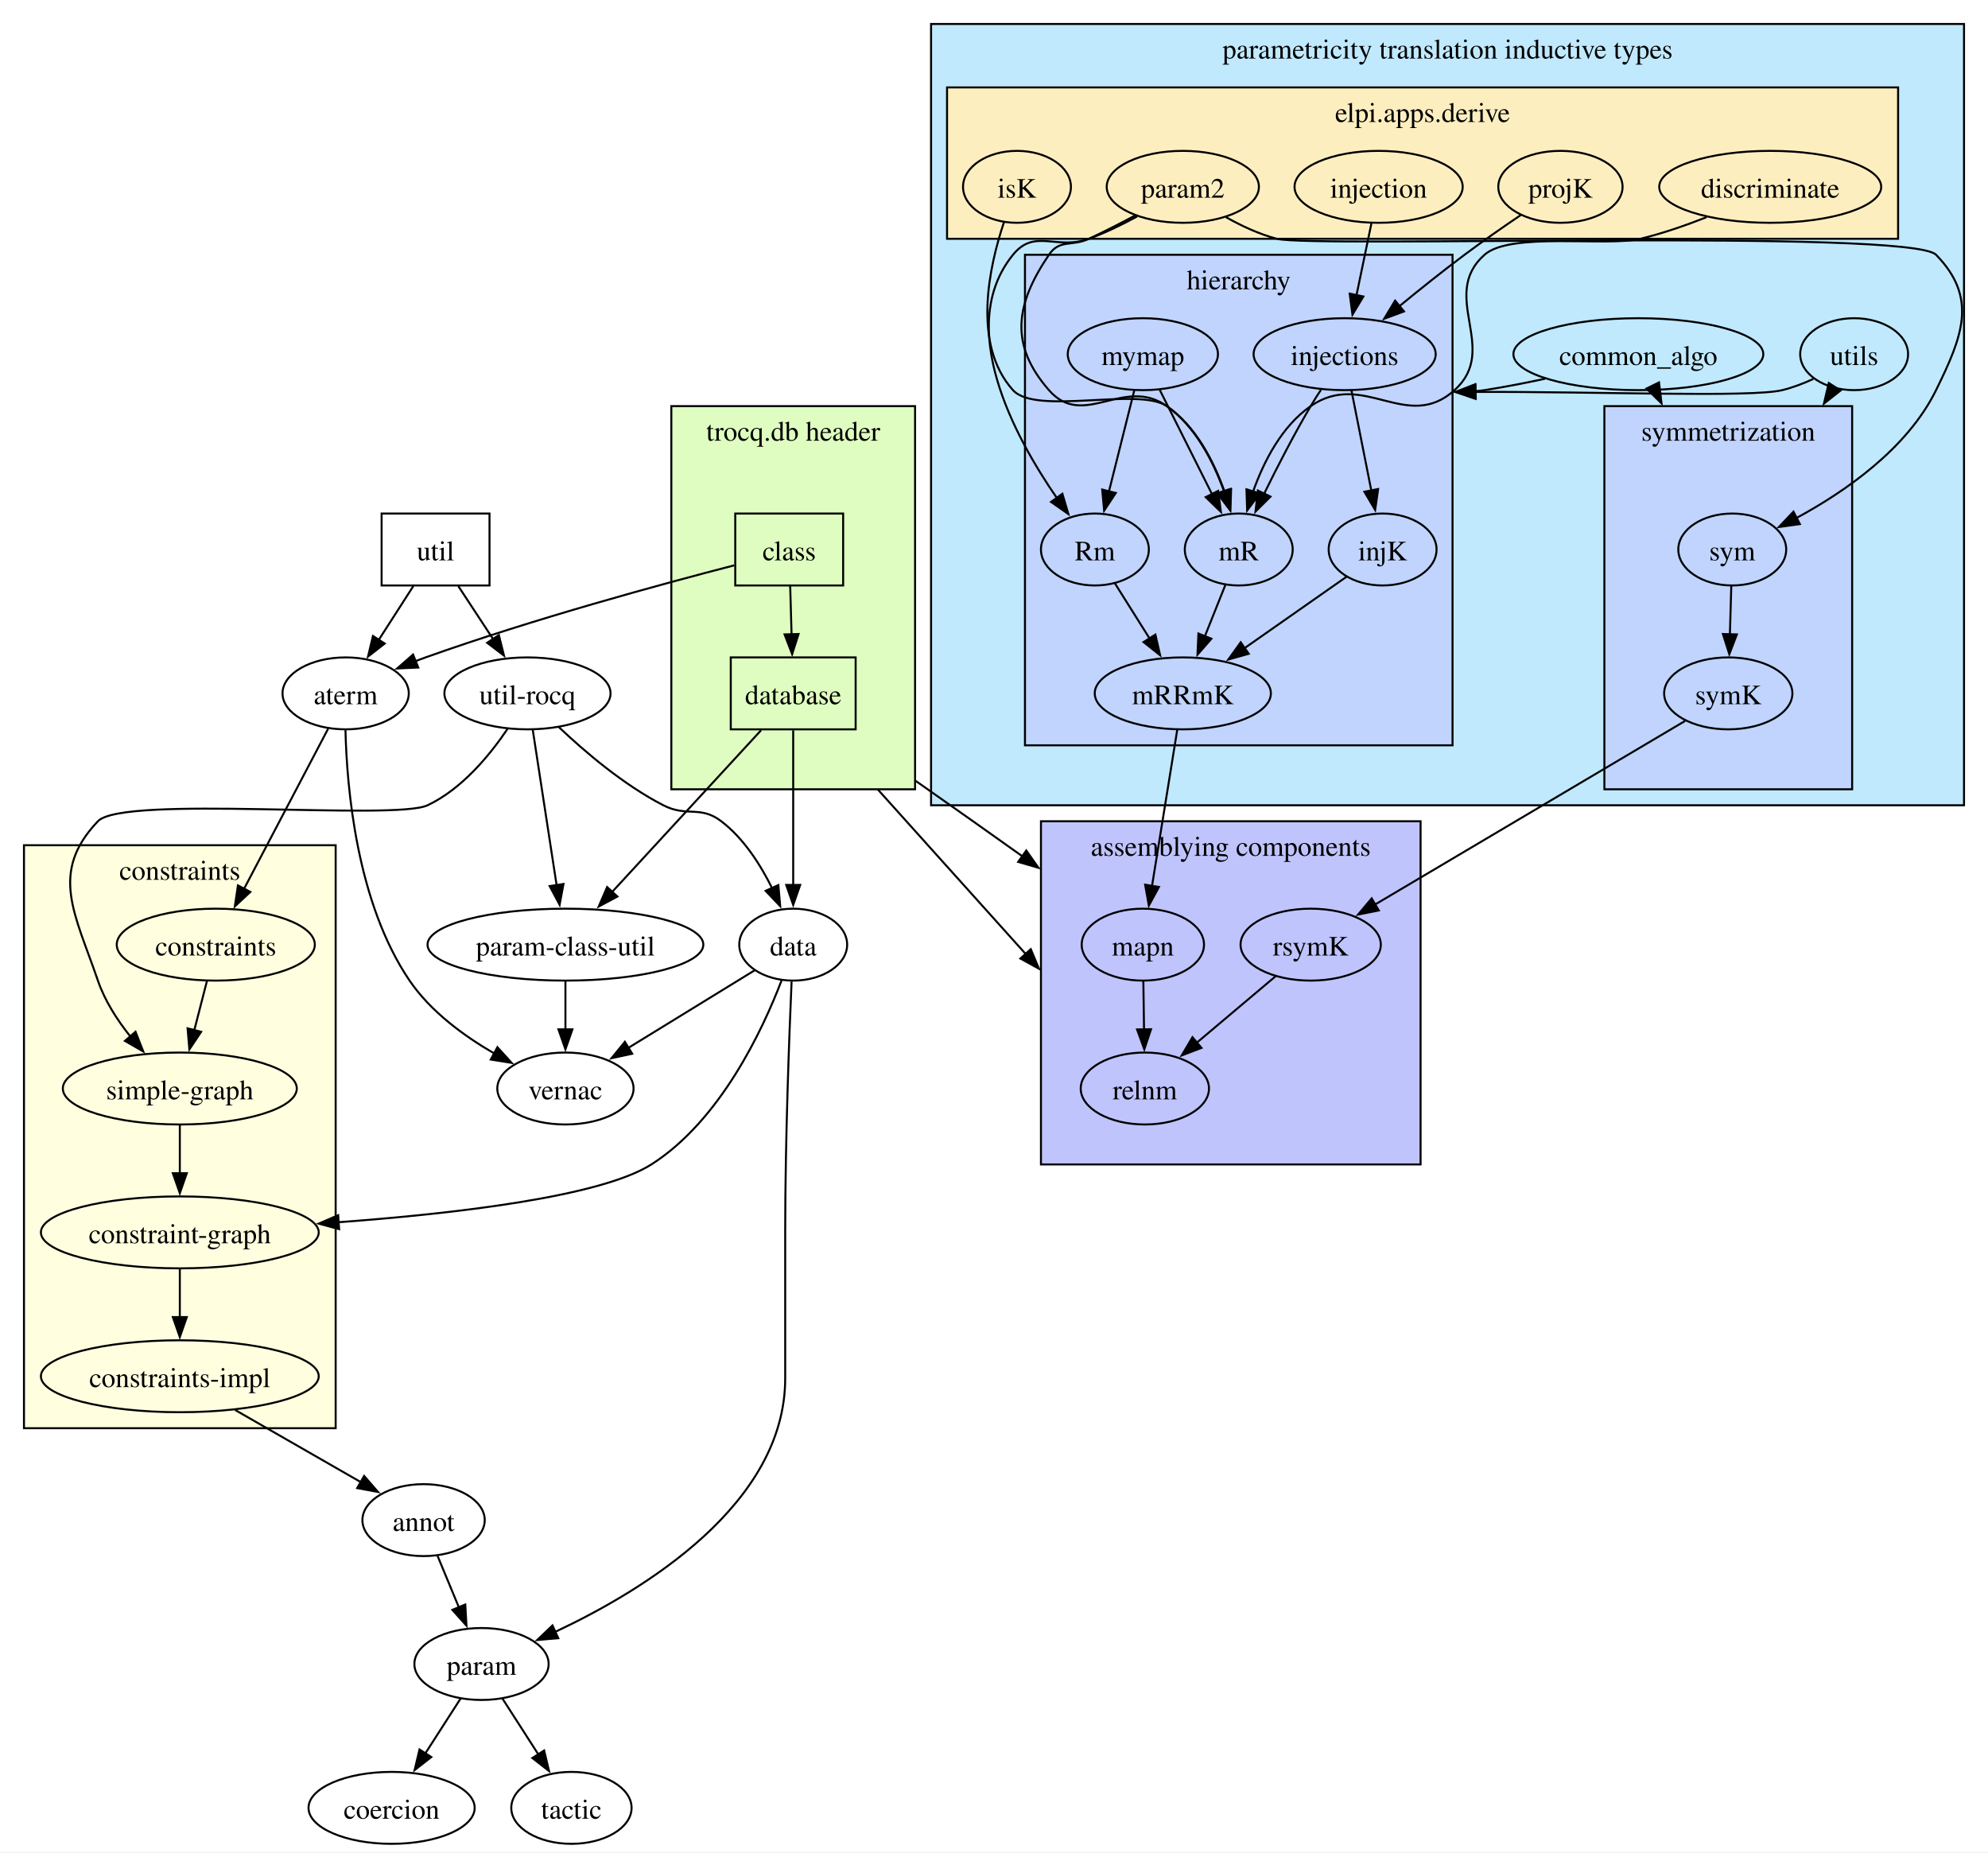
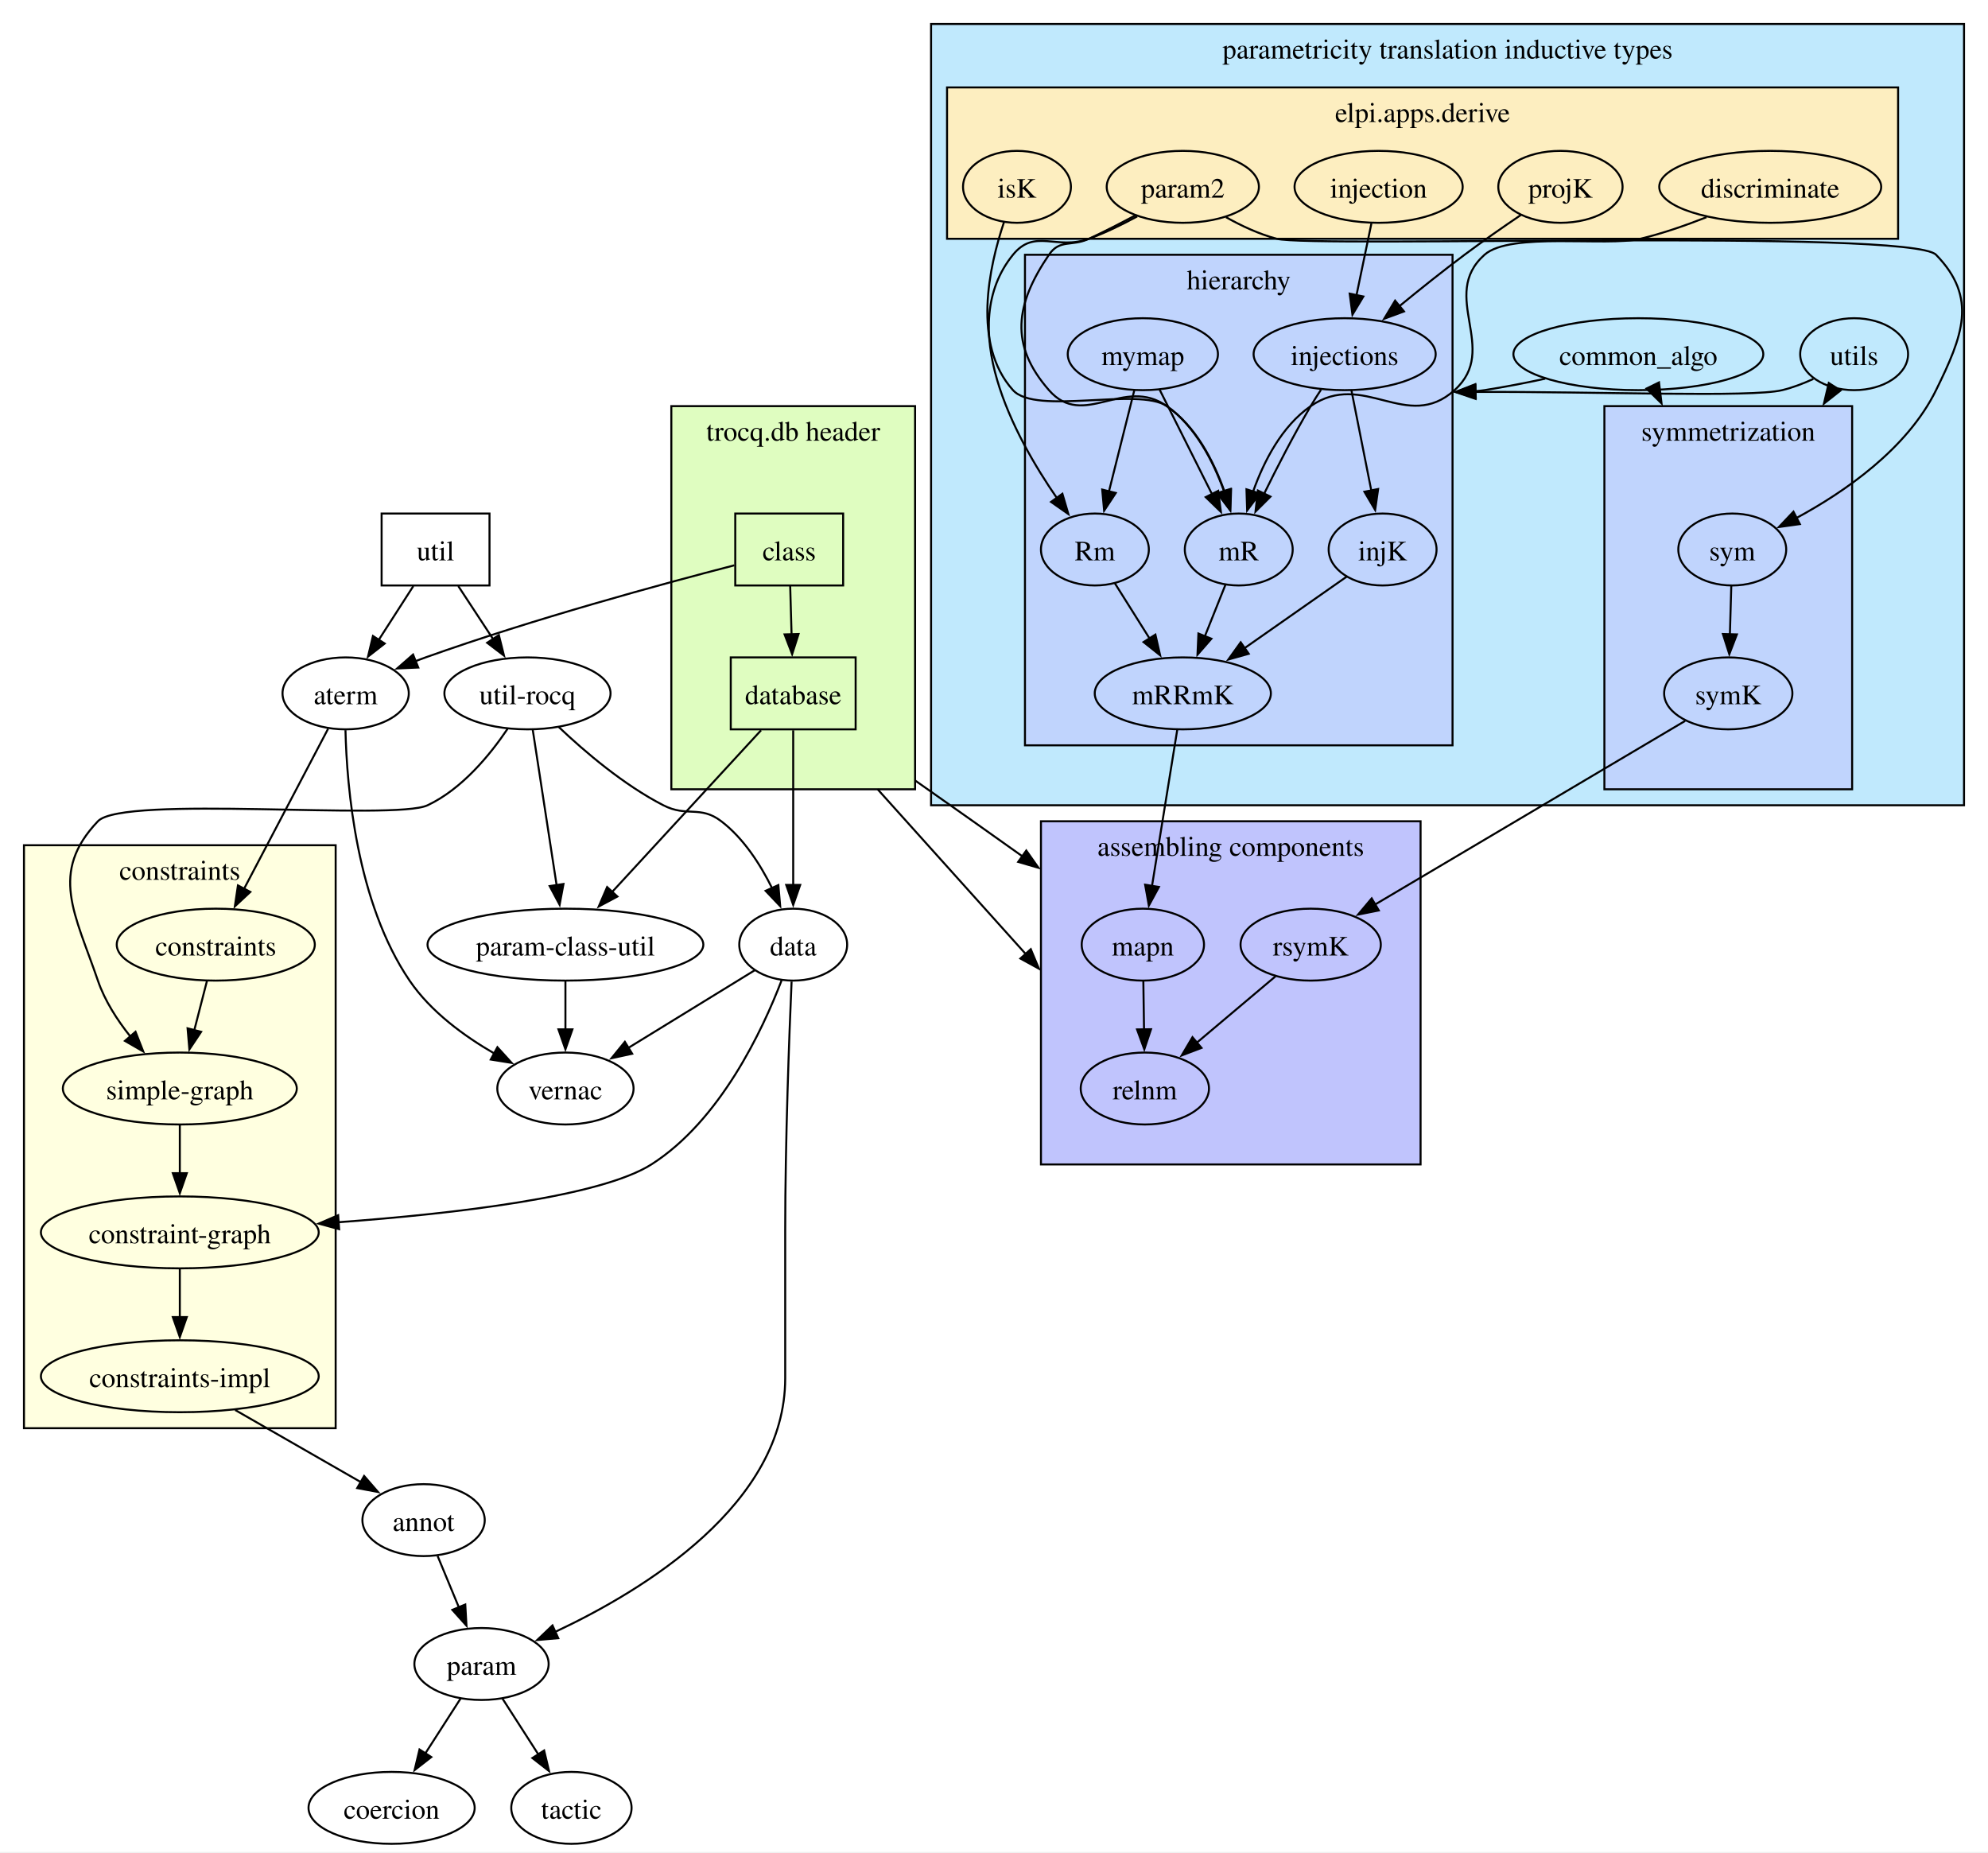
<svg xmlns="http://www.w3.org/2000/svg" xmlns:xlink="http://www.w3.org/1999/xlink" width="995pt" height="927pt" viewBox="0.00 0.00 995.00 927.00">
  <g id="graph0" class="graph" transform="scale(1 1) rotate(0) translate(4 922.75)">
    <polygon fill="white" stroke="none" points="-4,4 -4,-922.75 991,-922.75 991,4 -4,4" />
    <g id="clust22" class="cluster">
      <polygon fill="#c0c4fd" stroke="black" points="517,-340 517,-511.75 707,-511.75 707,-340 517,-340" />
-       <text xml:space="preserve" text-anchor="middle" x="612" y="-494.45" font-family="Times,serif" font-size="14.00">assemblying components</text>
+       <text xml:space="preserve" text-anchor="middle" x="612" y="-494.45" font-family="Times,serif" font-size="14.00">assembling components</text>
    </g>
    <g id="clust23" class="cluster">
      <polygon fill="#c0e9fd" stroke="black" points="462,-519.75 462,-910.75 979,-910.75 979,-519.75 462,-519.75" />
      <text xml:space="preserve" text-anchor="middle" x="720.5" y="-893.45" font-family="Times,serif" font-size="14.00">parametricity translation inductive types</text>
    </g>
    <g id="clust24" class="cluster">
      <polygon fill="#fdeec0" stroke="black" points="470,-803.25 470,-879 946,-879 946,-803.25 470,-803.25" />
      <text xml:space="preserve" text-anchor="middle" x="708" y="-861.7" font-family="Times,serif" font-size="14.00">elpi.apps.derive</text>
    </g>
    <g id="clust25" class="cluster">
      <polygon fill="#c0d4fd" stroke="black" points="799,-527.75 799,-719.5 923,-719.5 923,-527.75 799,-527.75" />
      <text xml:space="preserve" text-anchor="middle" x="861" y="-702.2" font-family="Times,serif" font-size="14.00">symmetrization</text>
    </g>
    <g id="clust26" class="cluster">
      <polygon fill="#c0d4fd" stroke="black" points="509,-549.75 509,-795.25 723,-795.25 723,-549.75 509,-549.75" />
      <text xml:space="preserve" text-anchor="middle" x="616" y="-777.95" font-family="Times,serif" font-size="14.00">hierarchy</text>
    </g>
    <g id="clust31" class="cluster">
      <polygon fill="#dffdc0" stroke="black" points="332,-527.75 332,-719.5 454,-719.5 454,-527.75 332,-527.75" />
      <text xml:space="preserve" text-anchor="middle" x="393" y="-702.2" font-family="Times,serif" font-size="14.00">trocq.db header</text>
    </g>
    <g id="clust32" class="cluster">
      <g id="a_clust32">
        <a xlink:href="https://github.com/rocq-community/trocq/tree/master/elpi/constraints" xlink:title="constraints">
          <polygon fill="lightyellow" stroke="black" points="8,-208 8,-499.75 164,-499.75 164,-208 8,-208" />
          <text xml:space="preserve" text-anchor="middle" x="86" y="-482.45" font-family="Times,serif" font-size="14.00">constraints</text>
        </a>
      </g>
    </g>
    <g id="node1" class="node">
      <g id="a_node1">
        <a xlink:href="https://github.com/rocq-community/trocq/blob/master/elpi/class.elpi" xlink:title="class">
          <polygon fill="none" stroke="black" points="418,-665.75 364,-665.75 364,-629.75 418,-629.75 418,-665.75" />
          <text xml:space="preserve" text-anchor="middle" x="391" y="-642.33" font-family="Times,serif" font-size="14.00">class</text>
        </a>
      </g>
    </g>
    <g id="node4" class="node">
      <g id="a_node4">
        <a xlink:href="https://github.com/rocq-community/trocq/blob/master/elpi/database.elpi" xlink:title="database">
          <polygon fill="none" stroke="black" points="424.25,-593.75 361.75,-593.75 361.75,-557.75 424.25,-557.75 424.25,-593.75" />
          <text xml:space="preserve" text-anchor="middle" x="393" y="-570.33" font-family="Times,serif" font-size="14.00">database</text>
        </a>
      </g>
    </g>
    <g id="edge6" class="edge">
      <path fill="none" stroke="black" d="M391.49,-629.45C391.7,-622.16 391.95,-613.48 392.18,-605.29" />
      <polygon fill="black" stroke="black" points="395.68,-605.46 392.47,-595.37 388.68,-605.26 395.68,-605.46" />
    </g>
    <g id="node5" class="node">
      <g id="a_node5">
        <a xlink:href="https://github.com/rocq-community/trocq/blob/master/elpi/aterm.elpi" xlink:title="aterm">
          <ellipse fill="none" stroke="black" cx="169" cy="-575.75" rx="31.6" ry="18" />
          <text xml:space="preserve" text-anchor="middle" x="169" y="-570.33" font-family="Times,serif" font-size="14.00">aterm</text>
        </a>
      </g>
    </g>
    <g id="edge7" class="edge">
      <path fill="none" stroke="black" d="M363.54,-639.84C327.63,-630.56 262.93,-612.99 209,-593.75 207.24,-593.12 205.45,-592.46 203.64,-591.77" />
      <polygon fill="black" stroke="black" points="205.35,-588.68 194.76,-588.21 202.74,-595.18 205.35,-588.68" />
    </g>
    <g id="node2" class="node">
      <g id="a_node2">
        <a xlink:href="https://github.com/rocq-community/trocq/blob/master/elpi/util.elpi" xlink:title="util">
          <polygon fill="none" stroke="black" points="241,-665.75 187,-665.75 187,-629.75 241,-629.75 241,-665.75" />
          <text xml:space="preserve" text-anchor="middle" x="214" y="-642.33" font-family="Times,serif" font-size="14.00">util</text>
        </a>
      </g>
    </g>
    <g id="node3" class="node">
      <g id="a_node3">
        <a xlink:href="https://github.com/rocq-community/trocq/blob/master/elpi/util-rocq.elpi" xlink:title="util-rocq">
          <ellipse fill="none" stroke="black" cx="260" cy="-575.75" rx="41.58" ry="18" />
          <text xml:space="preserve" text-anchor="middle" x="260" y="-570.33" font-family="Times,serif" font-size="14.00">util-rocq</text>
        </a>
      </g>
    </g>
    <g id="edge1" class="edge">
      <path fill="none" stroke="black" d="M225.37,-629.45C230.63,-621.45 236.99,-611.77 242.81,-602.9" />
      <polygon fill="black" stroke="black" points="245.68,-604.92 248.25,-594.64 239.83,-601.07 245.68,-604.92" />
    </g>
    <g id="edge2" class="edge">
      <path fill="none" stroke="black" d="M202.88,-629.45C197.66,-621.33 191.33,-611.49 185.56,-602.51" />
      <polygon fill="black" stroke="black" points="188.55,-600.69 180.2,-594.17 182.66,-604.47 188.55,-600.69" />
    </g>
    <g id="node8" class="node">
      <g id="a_node8">
        <a xlink:href="https://github.com/rocq-community/trocq/blob/master/elpi/constraints/simple-graph.elpi" xlink:title="simple-graph">
          <ellipse fill="none" stroke="black" cx="86" cy="-378" rx="58.55" ry="18" />
          <text xml:space="preserve" text-anchor="middle" x="86" y="-372.57" font-family="Times,serif" font-size="14.00">simple-graph</text>
        </a>
      </g>
    </g>
    <g id="edge3" class="edge">
      <path fill="none" stroke="black" d="M250.03,-557.99C241.29,-545.01 227.27,-527.9 210,-519.75 193.4,-511.92 57.66,-525.04 45,-511.75 20.55,-486.09 33.54,-465.54 45,-432 48.44,-421.92 54.67,-412.27 61.24,-404.04" />
      <polygon fill="black" stroke="black" points="63.83,-406.4 67.7,-396.54 58.52,-401.83 63.83,-406.4" />
    </g>
    <g id="node12" class="node">
      <g id="a_node12">
        <a xlink:href="https://github.com/rocq-community/trocq/blob/master/elpi/data.elpi" xlink:title="data">
          <ellipse fill="none" stroke="black" cx="393" cy="-450" rx="27" ry="18" />
          <text xml:space="preserve" text-anchor="middle" x="393" y="-444.57" font-family="Times,serif" font-size="14.00">data</text>
        </a>
      </g>
    </g>
    <g id="edge4" class="edge">
      <path fill="none" stroke="black" d="M275.69,-558.88C288.67,-546.57 308.15,-529.95 328,-519.75 339.89,-513.64 346.38,-519.87 357,-511.75 368.19,-503.2 376.58,-490.1 382.44,-478.24" />
      <polygon fill="black" stroke="black" points="385.57,-479.81 386.49,-469.26 379.19,-476.94 385.57,-479.81" />
    </g>
    <g id="node13" class="node">
      <g id="a_node13">
        <a xlink:href="https://github.com/rocq-community/trocq/blob/master/elpi/param-class-util.elpi" xlink:title="param-class-util">
          <ellipse fill="none" stroke="black" cx="279" cy="-450" rx="69.03" ry="18" />
          <text xml:space="preserve" text-anchor="middle" x="279" y="-444.57" font-family="Times,serif" font-size="14.00">param-class-util</text>
        </a>
      </g>
    </g>
    <g id="edge5" class="edge">
      <path fill="none" stroke="black" d="M262.64,-557.54C265.73,-537.43 270.89,-503.84 274.59,-479.75" />
      <polygon fill="black" stroke="black" points="278.03,-480.37 276.09,-469.96 271.11,-479.31 278.03,-480.37" />
    </g>
    <g id="edge8" class="edge">
      <path fill="none" stroke="black" d="M393,-557.28C393,-537.11 393,-503.61 393,-479.62" />
      <polygon fill="black" stroke="black" points="396.5,-479.89 393,-469.89 389.5,-479.89 396.5,-479.89" />
    </g>
    <g id="edge9" class="edge">
      <path fill="none" stroke="black" d="M376.91,-557.28C357.45,-536.16 324.54,-500.44 302.31,-476.3" />
      <polygon fill="black" stroke="black" points="305.02,-474.08 295.67,-469.09 299.87,-478.82 305.02,-474.08" />
    </g>
    <g id="node27" class="node">
      <g id="a_node27">
        <a xlink:href="https://github.com/rocq-community/trocq/blob/master/elpi/inductives/mapn.elpi" xlink:title="mapn">
          <ellipse fill="none" stroke="black" cx="568" cy="-450" rx="30.61" ry="18" />
          <text xml:space="preserve" text-anchor="middle" x="568" y="-444.57" font-family="Times,serif" font-size="14.00">mapn</text>
        </a>
      </g>
    </g>
    <g id="edge46" class="edge">
      <path fill="none" stroke="black" d="M454,-532.17C463.71,-525.36 473.64,-518.37 483,-511.75 491.01,-506.09 499.42,-500.11 507.72,-494.2" />
      <polygon fill="black" stroke="black" points="509.66,-497.11 515.77,-488.45 505.6,-491.41 509.66,-497.11" />
    </g>
    <g id="node32" class="node">
      <g id="a_node32">
        <a xlink:href="https://github.com/rocq-community/trocq/blob/master/elpi/inductives/relnm.elpi" xlink:title="relnm">
          <ellipse fill="none" stroke="black" cx="569" cy="-378" rx="32.1" ry="18" />
          <text xml:space="preserve" text-anchor="middle" x="569" y="-372.57" font-family="Times,serif" font-size="14.00">relnm</text>
        </a>
      </g>
    </g>
    <g id="edge47" class="edge">
      <path fill="none" stroke="black" d="M435.26,-527.75C457.5,-503.02 485.13,-472.28 509.5,-445.17" />
      <polygon fill="black" stroke="black" points="511.91,-447.73 515.99,-437.96 506.7,-443.05 511.91,-447.73" />
    </g>
    <g id="node6" class="node">
      <g id="a_node6">
        <a xlink:href="https://github.com/rocq-community/trocq/blob/master/elpi/constraints/constraints.elpi" xlink:title="constraints">
          <ellipse fill="none" stroke="black" cx="104" cy="-450" rx="49.57" ry="18" />
          <text xml:space="preserve" text-anchor="middle" x="104" y="-444.57" font-family="Times,serif" font-size="14.00">constraints</text>
        </a>
      </g>
    </g>
    <g id="edge10" class="edge">
      <path fill="none" stroke="black" d="M160.23,-558.06C149.43,-537.49 130.92,-502.26 118.11,-477.86" />
      <polygon fill="black" stroke="black" points="121.29,-476.39 113.54,-469.16 115.09,-479.64 121.29,-476.39" />
    </g>
    <g id="node16" class="node">
      <g id="a_node16">
        <a xlink:href="https://github.com/rocq-community/trocq/blob/master/elpi/vernac.elpi" xlink:title="vernac">
          <ellipse fill="none" stroke="black" cx="279" cy="-378" rx="34.1" ry="18" />
          <text xml:space="preserve" text-anchor="middle" x="279" y="-372.57" font-family="Times,serif" font-size="14.00">vernac</text>
        </a>
      </g>
    </g>
    <g id="edge11" class="edge">
      <path fill="none" stroke="black" d="M168.91,-557.33C169.58,-528.72 174.43,-471.06 201,-432 211.57,-416.45 228.36,-404.19 243.65,-395.39" />
      <polygon fill="black" stroke="black" points="244.95,-398.67 252.08,-390.83 241.62,-392.51 244.95,-398.67" />
    </g>
    <g id="edge12" class="edge">
      <path fill="none" stroke="black" d="M99.55,-431.7C97.65,-424.32 95.39,-415.52 93.26,-407.25" />
      <polygon fill="black" stroke="black" points="96.66,-406.38 90.78,-397.57 89.88,-408.13 96.66,-406.38" />
    </g>
    <g id="node7" class="node">
      <g id="a_node7">
        <a xlink:href="https://github.com/rocq-community/trocq/blob/master/elpi/coercion.elpi" xlink:title="coercion">
          <ellipse fill="none" stroke="black" cx="192" cy="-18" rx="41.58" ry="18" />
          <text xml:space="preserve" text-anchor="middle" x="192" y="-12.57" font-family="Times,serif" font-size="14.00">coercion</text>
        </a>
      </g>
    </g>
    <g id="node9" class="node">
      <g id="a_node9">
        <a xlink:href="https://github.com/rocq-community/trocq/blob/master/elpi/constraints/constraint-graph.elpi" xlink:title="constraint-graph">
          <ellipse fill="none" stroke="black" cx="86" cy="-306" rx="69.53" ry="18" />
          <text xml:space="preserve" text-anchor="middle" x="86" y="-300.57" font-family="Times,serif" font-size="14.00">constraint-graph</text>
        </a>
      </g>
    </g>
    <g id="edge13" class="edge">
      <path fill="none" stroke="black" d="M86,-359.7C86,-352.41 86,-343.73 86,-335.54" />
      <polygon fill="black" stroke="black" points="89.5,-335.62 86,-325.62 82.5,-335.62 89.5,-335.62" />
    </g>
    <g id="node10" class="node">
      <g id="a_node10">
        <a xlink:href="https://github.com/rocq-community/trocq/blob/master/elpi/constraints/constraints-impl.elpi" xlink:title="constraints-impl">
          <ellipse fill="none" stroke="black" cx="86" cy="-234" rx="69.53" ry="18" />
          <text xml:space="preserve" text-anchor="middle" x="86" y="-228.57" font-family="Times,serif" font-size="14.00">constraints-impl</text>
        </a>
      </g>
    </g>
    <g id="edge14" class="edge">
      <path fill="none" stroke="black" d="M86,-287.7C86,-280.41 86,-271.73 86,-263.54" />
      <polygon fill="black" stroke="black" points="89.5,-263.62 86,-253.62 82.5,-263.62 89.5,-263.62" />
    </g>
    <g id="node11" class="node">
      <g id="a_node11">
        <a xlink:href="https://github.com/rocq-community/trocq/blob/master/elpi/annot.elpi" xlink:title="annot">
          <ellipse fill="none" stroke="black" cx="208" cy="-162" rx="30.61" ry="18" />
          <text xml:space="preserve" text-anchor="middle" x="208" y="-156.57" font-family="Times,serif" font-size="14.00">annot</text>
        </a>
      </g>
    </g>
    <g id="edge15" class="edge">
      <path fill="none" stroke="black" d="M113.68,-217.12C132.4,-206.38 157.14,-192.18 176.59,-181.02" />
      <polygon fill="black" stroke="black" points="178.25,-184.1 185.19,-176.09 174.77,-178.03 178.25,-184.1" />
    </g>
    <g id="node14" class="node">
      <g id="a_node14">
        <a xlink:href="https://github.com/rocq-community/trocq/blob/master/elpi/param.elpi" xlink:title="param">
          <ellipse fill="none" stroke="black" cx="237" cy="-90" rx="33.6" ry="18" />
          <text xml:space="preserve" text-anchor="middle" x="237" y="-84.58" font-family="Times,serif" font-size="14.00">param</text>
        </a>
      </g>
    </g>
    <g id="edge16" class="edge">
      <path fill="none" stroke="black" d="M215.02,-144.05C218.23,-136.32 222.1,-126.96 225.7,-118.27" />
      <polygon fill="black" stroke="black" points="228.87,-119.77 229.47,-109.19 222.4,-117.09 228.87,-119.77" />
    </g>
    <g id="edge17" class="edge">
      <path fill="none" stroke="black" d="M387.17,-432.06C377.71,-407.34 356.5,-361.93 322,-340 296.55,-323.82 223.56,-315.37 165.42,-311.09" />
      <polygon fill="black" stroke="black" points="165.74,-307.6 155.52,-310.39 165.25,-314.59 165.74,-307.6" />
    </g>
    <g id="edge18" class="edge">
      <path fill="none" stroke="black" d="M392.19,-431.52C391.02,-404.72 389,-351.89 389,-307 389,-307 389,-307 389,-233 389,-170.15 318.74,-127.12 273.76,-106.02" />
      <polygon fill="black" stroke="black" points="275.41,-102.92 264.86,-101.99 272.52,-109.3 275.41,-102.92" />
    </g>
    <g id="edge19" class="edge">
      <path fill="none" stroke="black" d="M373.66,-437.13C356.38,-426.51 330.74,-410.77 310.5,-398.34" />
      <polygon fill="black" stroke="black" points="312.41,-395.41 302.06,-393.16 308.75,-401.38 312.41,-395.41" />
    </g>
    <g id="edge20" class="edge">
      <path fill="none" stroke="black" d="M279,-431.7C279,-424.41 279,-415.73 279,-407.54" />
      <polygon fill="black" stroke="black" points="282.5,-407.62 279,-397.62 275.5,-407.62 282.5,-407.62" />
    </g>
    <g id="edge21" class="edge">
      <path fill="none" stroke="black" d="M226.56,-72.76C221.3,-64.58 214.79,-54.45 208.84,-45.2" />
      <polygon fill="black" stroke="black" points="211.86,-43.43 203.51,-36.91 205.97,-47.21 211.86,-43.43" />
    </g>
    <g id="node15" class="node">
      <g id="a_node15">
        <a xlink:href="https://github.com/rocq-community/trocq/blob/master/elpi/tactic.elpi" xlink:title="tactic">
          <ellipse fill="none" stroke="black" cx="282" cy="-18" rx="30.11" ry="18" />
          <text xml:space="preserve" text-anchor="middle" x="282" y="-12.57" font-family="Times,serif" font-size="14.00">tactic</text>
        </a>
      </g>
    </g>
    <g id="edge22" class="edge">
      <path fill="none" stroke="black" d="M247.44,-72.76C252.78,-64.46 259.4,-54.15 265.42,-44.79" />
      <polygon fill="black" stroke="black" points="268.34,-46.72 270.8,-36.42 262.45,-42.94 268.34,-46.72" />
    </g>
    <g id="node17" class="node">
      <g id="a_node17">
        <a xlink:href="https://github.com/LPCIC/coq-elpi/blob/master/apps/derive/elpi/injection.elpi" xlink:title="injection">
          <ellipse fill="none" stroke="black" cx="686" cy="-829.25" rx="42.08" ry="18" />
          <text xml:space="preserve" text-anchor="middle" x="686" y="-823.83" font-family="Times,serif" font-size="14.00">injection</text>
        </a>
      </g>
    </g>
    <g id="node25" class="node">
      <g id="a_node25">
        <a xlink:href="https://github.com/rocq-community/trocq/blob/master/elpi/inductives/injection_lemmas.elpi" xlink:title="injections">
          <ellipse fill="none" stroke="black" cx="669" cy="-745.5" rx="45.57" ry="18" />
          <text xml:space="preserve" text-anchor="middle" x="669" y="-740.08" font-family="Times,serif" font-size="14.00">injections</text>
        </a>
      </g>
    </g>
    <g id="edge40" class="edge">
      <path fill="none" stroke="black" d="M682.39,-810.91C680.23,-800.51 677.43,-787.02 674.94,-775.07" />
      <polygon fill="black" stroke="black" points="678.37,-774.37 672.91,-765.29 671.52,-775.8 678.37,-774.37" />
    </g>
    <g id="node18" class="node">
      <g id="a_node18">
        <a xlink:href="https://github.com/LPCIC/coq-elpi/blob/master/apps/derive/elpi/projK.elpi" xlink:title="projK">
          <ellipse fill="none" stroke="black" cx="777" cy="-829.25" rx="31.1" ry="18" />
          <text xml:space="preserve" text-anchor="middle" x="777" y="-823.83" font-family="Times,serif" font-size="14.00">projK</text>
        </a>
      </g>
    </g>
    <g id="edge39" class="edge">
      <path fill="none" stroke="black" d="M757.13,-815.11C748.39,-809.2 738.07,-802.03 729,-795.25 718.14,-787.12 706.5,-777.82 696.4,-769.53" />
      <polygon fill="black" stroke="black" points="698.71,-766.9 688.78,-763.23 694.25,-772.3 698.71,-766.9" />
    </g>
    <g id="node19" class="node">
      <g id="a_node19">
        <a xlink:href="https://github.com/LPCIC/coq-elpi/blob/master/apps/derive/elpi/discriminate.elpi" xlink:title="discriminate">
          <ellipse fill="none" stroke="black" cx="882" cy="-829.25" rx="55.55" ry="18" />
          <text xml:space="preserve" text-anchor="middle" x="882" y="-823.83" font-family="Times,serif" font-size="14.00">discriminate</text>
        </a>
      </g>
    </g>
    <g id="node30" class="node">
      <g id="a_node30">
        <a xlink:href="https://github.com/rocq-community/trocq/blob/master/elpi/inductives/mR.elpi" xlink:title="mR">
          <ellipse fill="none" stroke="black" cx="616" cy="-647.75" rx="27" ry="18" />
          <text xml:space="preserve" text-anchor="middle" x="616" y="-642.33" font-family="Times,serif" font-size="14.00">mR</text>
        </a>
      </g>
    </g>
    <g id="edge41" class="edge">
      <path fill="none" stroke="black" d="M850.13,-814.06C839.75,-809.97 828.05,-805.89 817,-803.25 800.05,-799.2 752.01,-806.84 739,-795.25 715.97,-774.74 746.94,-748.11 724,-727.5 700.05,-705.99 678.48,-737.82 652,-719.5 637.55,-709.5 628.56,-691.91 623.18,-676.77" />
      <polygon fill="black" stroke="black" points="626.54,-675.77 620.2,-667.29 619.86,-677.88 626.54,-675.77" />
    </g>
    <g id="node20" class="node">
      <g id="a_node20">
        <a xlink:href="https://github.com/LPCIC/coq-elpi/blob/master/apps/derive/elpi/param2.elpi" xlink:title="param2">
          <ellipse fill="none" stroke="black" cx="588" cy="-829.25" rx="38.09" ry="18" />
          <text xml:space="preserve" text-anchor="middle" x="588" y="-823.83" font-family="Times,serif" font-size="14.00">param2</text>
        </a>
      </g>
    </g>
    <g id="node22" class="node">
      <g id="a_node22">
        <a xlink:href="https://github.com/rocq-community/trocq/blob/master/elpi/inductives/sym.elpi" xlink:title="sym">
          <ellipse fill="none" stroke="black" cx="863" cy="-647.75" rx="27" ry="18" />
          <text xml:space="preserve" text-anchor="middle" x="863" y="-642.33" font-family="Times,serif" font-size="14.00">sym</text>
        </a>
      </g>
    </g>
    <g id="edge23" class="edge">
      <path fill="none" stroke="black" d="M609.6,-814.06C617.3,-809.75 626.24,-805.55 635,-803.25 652.74,-798.6 952.19,-808.37 965,-795.25 986.03,-773.7 978.28,-754.53 965,-727.5 950.56,-698.11 919.3,-676.59 895.17,-663.54" />
      <polygon fill="black" stroke="black" points="896.84,-660.47 886.34,-659 893.63,-666.69 896.84,-660.47" />
    </g>
    <g id="node29" class="node">
      <g id="a_node29">
        <a xlink:href="https://github.com/rocq-community/trocq/blob/master/elpi/inductives/Rm.elpi" xlink:title="Rm">
          <ellipse fill="none" stroke="black" cx="544" cy="-647.75" rx="27" ry="18" />
          <text xml:space="preserve" text-anchor="middle" x="544" y="-642.33" font-family="Times,serif" font-size="14.00">Rm</text>
        </a>
      </g>
    </g>
    <g id="edge24" class="edge">
      <path fill="none" stroke="black" d="M565.17,-814.45C557.67,-810.37 549.17,-806.21 541,-803.25 524.78,-797.36 513.87,-808.65 503,-795.25 474.04,-759.56 503.39,-704.71 525.16,-673.23" />
      <polygon fill="black" stroke="black" points="527.73,-675.65 530.72,-665.49 522.05,-671.57 527.73,-675.65" />
    </g>
    <g id="edge25" class="edge">
      <path fill="none" stroke="black" d="M564.34,-815.02C556.95,-811.07 548.71,-806.83 541,-803.25 532.32,-799.22 526.37,-803.18 521,-795.25 504.12,-770.32 501.19,-750.18 521,-727.5 538.41,-707.57 558.42,-734.82 580,-719.5 594.24,-709.39 603.2,-691.96 608.62,-676.93" />
      <polygon fill="black" stroke="black" points="611.92,-678.09 611.64,-667.5 605.26,-675.96 611.92,-678.09" />
    </g>
    <g id="node21" class="node">
      <g id="a_node21">
        <a xlink:href="https://github.com/LPCIC/coq-elpi/blob/master/apps/derive/elpi/isK.elpi" xlink:title="isK">
          <ellipse fill="none" stroke="black" cx="505" cy="-829.25" rx="27" ry="18" />
          <text xml:space="preserve" text-anchor="middle" x="505" y="-823.83" font-family="Times,serif" font-size="14.00">isK</text>
        </a>
      </g>
    </g>
    <g id="edge34" class="edge">
      <path fill="none" stroke="black" d="M498.5,-811.58C491.06,-789.41 482.38,-750.37 503,-727.5 514.52,-714.72 565.82,-729.24 580,-719.5 594.48,-709.55 603.47,-691.96 608.84,-676.81" />
      <polygon fill="black" stroke="black" points="612.17,-677.9 611.82,-667.31 605.49,-675.81 612.17,-677.9" />
    </g>
    <g id="node23" class="node">
      <g id="a_node23">
        <a xlink:href="https://github.com/rocq-community/trocq/blob/master/elpi/inductives/symK.elpi" xlink:title="symK">
          <ellipse fill="none" stroke="black" cx="861" cy="-575.75" rx="32.1" ry="18" />
          <text xml:space="preserve" text-anchor="middle" x="861" y="-570.33" font-family="Times,serif" font-size="14.00">symK</text>
        </a>
      </g>
    </g>
    <g id="edge26" class="edge">
      <path fill="none" stroke="black" d="M862.51,-629.45C862.3,-622.16 862.05,-613.48 861.82,-605.29" />
      <polygon fill="black" stroke="black" points="865.32,-605.26 861.53,-595.37 858.32,-605.46 865.32,-605.26" />
    </g>
    <g id="node24" class="node">
      <g id="a_node24">
        <a xlink:href="https://github.com/rocq-community/trocq/blob/master/elpi/inductives/RsymK.elpi" xlink:title="rsymK">
          <ellipse fill="none" stroke="black" cx="652" cy="-450" rx="35.1" ry="18" />
          <text xml:space="preserve" text-anchor="middle" x="652" y="-444.57" font-family="Times,serif" font-size="14.00">rsymK</text>
        </a>
      </g>
    </g>
    <g id="edge27" class="edge">
      <path fill="none" stroke="black" d="M839.42,-561.97C802.54,-540.13 727.19,-495.52 684.11,-470.01" />
      <polygon fill="black" stroke="black" points="686.1,-467.12 675.71,-465.04 682.53,-473.15 686.1,-467.12" />
    </g>
    <g id="edge28" class="edge">
      <path fill="none" stroke="black" d="M634.4,-434.15C622.88,-424.44 607.63,-411.58 594.75,-400.72" />
      <polygon fill="black" stroke="black" points="597.35,-398.33 587.45,-394.56 592.84,-403.68 597.35,-398.33" />
    </g>
    <g id="node26" class="node">
      <g id="a_node26">
        <a xlink:href="https://github.com/rocq-community/trocq/blob/master/elpi/inductives/injK.elpi" xlink:title="injK">
          <ellipse fill="none" stroke="black" cx="688" cy="-647.75" rx="27" ry="18" />
          <text xml:space="preserve" text-anchor="middle" x="688" y="-642.33" font-family="Times,serif" font-size="14.00">injK</text>
        </a>
      </g>
    </g>
    <g id="edge32" class="edge">
      <path fill="none" stroke="black" d="M672.4,-727.38C675.16,-713.44 679.13,-693.47 682.36,-677.15" />
      <polygon fill="black" stroke="black" points="685.76,-678.02 684.27,-667.53 678.89,-676.65 685.76,-678.02" />
    </g>
    <g id="edge33" class="edge">
      <path fill="none" stroke="black" d="M657.18,-727.74C655.39,-725.02 653.6,-722.21 652,-719.5 643.59,-705.27 635.16,-688.85 628.57,-675.4" />
      <polygon fill="black" stroke="black" points="631.88,-674.21 624.38,-666.73 625.58,-677.25 631.88,-674.21" />
    </g>
    <g id="node28" class="node">
      <g id="a_node28">
        <a xlink:href="https://github.com/rocq-community/trocq/blob/master/elpi/inductives/mRRmK.elpi" xlink:title="mRRmK">
          <ellipse fill="none" stroke="black" cx="588" cy="-575.75" rx="44.08" ry="18" />
          <text xml:space="preserve" text-anchor="middle" x="588" y="-570.33" font-family="Times,serif" font-size="14.00">mRRmK</text>
        </a>
      </g>
    </g>
    <g id="edge31" class="edge">
      <path fill="none" stroke="black" d="M670.12,-634.24C655.94,-624.31 635.78,-610.19 618.98,-598.44" />
      <polygon fill="black" stroke="black" points="620.99,-595.57 610.79,-592.7 616.98,-601.31 620.99,-595.57" />
    </g>
    <g id="edge29" class="edge">
      <path fill="none" stroke="black" d="M568.25,-431.7C568.35,-424.41 568.48,-415.73 568.59,-407.54" />
      <polygon fill="black" stroke="black" points="572.09,-407.67 568.73,-397.62 565.09,-407.57 572.09,-407.67" />
    </g>
    <g id="edge30" class="edge">
      <path fill="none" stroke="black" d="M585.22,-557.54C581.95,-537.32 576.48,-503.46 572.58,-479.34" />
      <polygon fill="black" stroke="black" points="576.05,-478.87 571,-469.55 569.14,-479.99 576.05,-478.87" />
    </g>
    <g id="edge38" class="edge">
      <path fill="none" stroke="black" d="M553.98,-630.87C559.12,-622.69 565.52,-612.51 571.38,-603.19" />
      <polygon fill="black" stroke="black" points="574.28,-605.16 576.64,-594.83 568.35,-601.43 574.28,-605.16" />
    </g>
    <g id="edge37" class="edge">
      <path fill="none" stroke="black" d="M609.36,-630.16C606.27,-622.43 602.51,-613.02 599.01,-604.27" />
      <polygon fill="black" stroke="black" points="602.31,-603.1 595.34,-595.11 595.81,-605.7 602.31,-603.1" />
    </g>
    <g id="node31" class="node">
      <g id="a_node31">
        <a xlink:href="https://github.com/rocq-community/trocq/blob/master/elpi/inductives/mymap.elpi" xlink:title="mymap">
          <ellipse fill="none" stroke="black" cx="568" cy="-745.5" rx="37.59" ry="18" />
          <text xml:space="preserve" text-anchor="middle" x="568" y="-740.08" font-family="Times,serif" font-size="14.00">mymap</text>
        </a>
      </g>
    </g>
    <g id="edge35" class="edge">
      <path fill="none" stroke="black" d="M563.71,-727.38C560.19,-713.36 555.15,-693.23 551.04,-676.84" />
      <polygon fill="black" stroke="black" points="554.45,-676.04 548.62,-667.19 547.66,-677.74 554.45,-676.04" />
    </g>
    <g id="edge36" class="edge">
      <path fill="none" stroke="black" d="M576.36,-727.82C583.59,-713.41 594.17,-692.3 602.58,-675.53" />
      <polygon fill="black" stroke="black" points="605.7,-677.1 607.06,-666.59 599.45,-673.96 605.7,-677.1" />
    </g>
    <g id="node33" class="node">
      <g id="a_node33">
        <a xlink:href="https://github.com/rocq-community/trocq/blob/master/elpi/inductives/common_algo.elpi" xlink:title="common_algo">
          <ellipse fill="none" stroke="black" cx="816" cy="-745.5" rx="62.54" ry="18" />
          <text xml:space="preserve" text-anchor="middle" x="816" y="-740.08" font-family="Times,serif" font-size="14.00">common_algo</text>
        </a>
      </g>
    </g>
    <g id="edge43" class="edge">
      <path fill="none" stroke="black" d="M824.4,-727.38C824.48,-727.23 824.55,-727.07 824.63,-726.92" />
      <polygon fill="black" stroke="black" points="826.34,-731.37 827.61,-720.86 820.06,-728.29 826.34,-731.37" />
    </g>
    <g id="edge42" class="edge">
      <path fill="none" stroke="black" d="M769.35,-733.22C759.38,-731.08 748.87,-729.04 739,-727.5 737.6,-727.28 736.02,-727.11 734.3,-726.98" />
      <polygon fill="black" stroke="black" points="734.63,-723.49 724.51,-726.61 734.37,-730.48 734.63,-723.49" />
    </g>
    <g id="node34" class="node">
      <g id="a_node34">
        <a xlink:href="https://github.com/rocq-community/trocq/blob/master/elpi/inductives/utils.elpi" xlink:title="utils">
          <ellipse fill="none" stroke="black" cx="924" cy="-745.5" rx="27" ry="18" />
          <text xml:space="preserve" text-anchor="middle" x="924" y="-740.08" font-family="Times,serif" font-size="14.00">utils</text>
        </a>
      </g>
    </g>
    <g id="edge45" class="edge">
      <path fill="none" stroke="black" d="M913.93,-728.69C913.87,-728.6 913.81,-728.51 913.76,-728.42" />
      <polygon fill="black" stroke="black" points="917.21,-727.33 908.89,-720.78 911.31,-731.09 917.21,-727.33" />
    </g>
    <g id="edge44" class="edge">
      <path fill="none" stroke="black" d="M903.59,-733.11C898.63,-730.84 893.24,-728.77 888,-727.5 872.46,-723.74 796.43,-726.82 734.4,-726.62" />
      <polygon fill="black" stroke="black" points="734.53,-723.12 724.51,-726.55 734.48,-730.12 734.53,-723.12" />
    </g>
  </g>
</svg>
